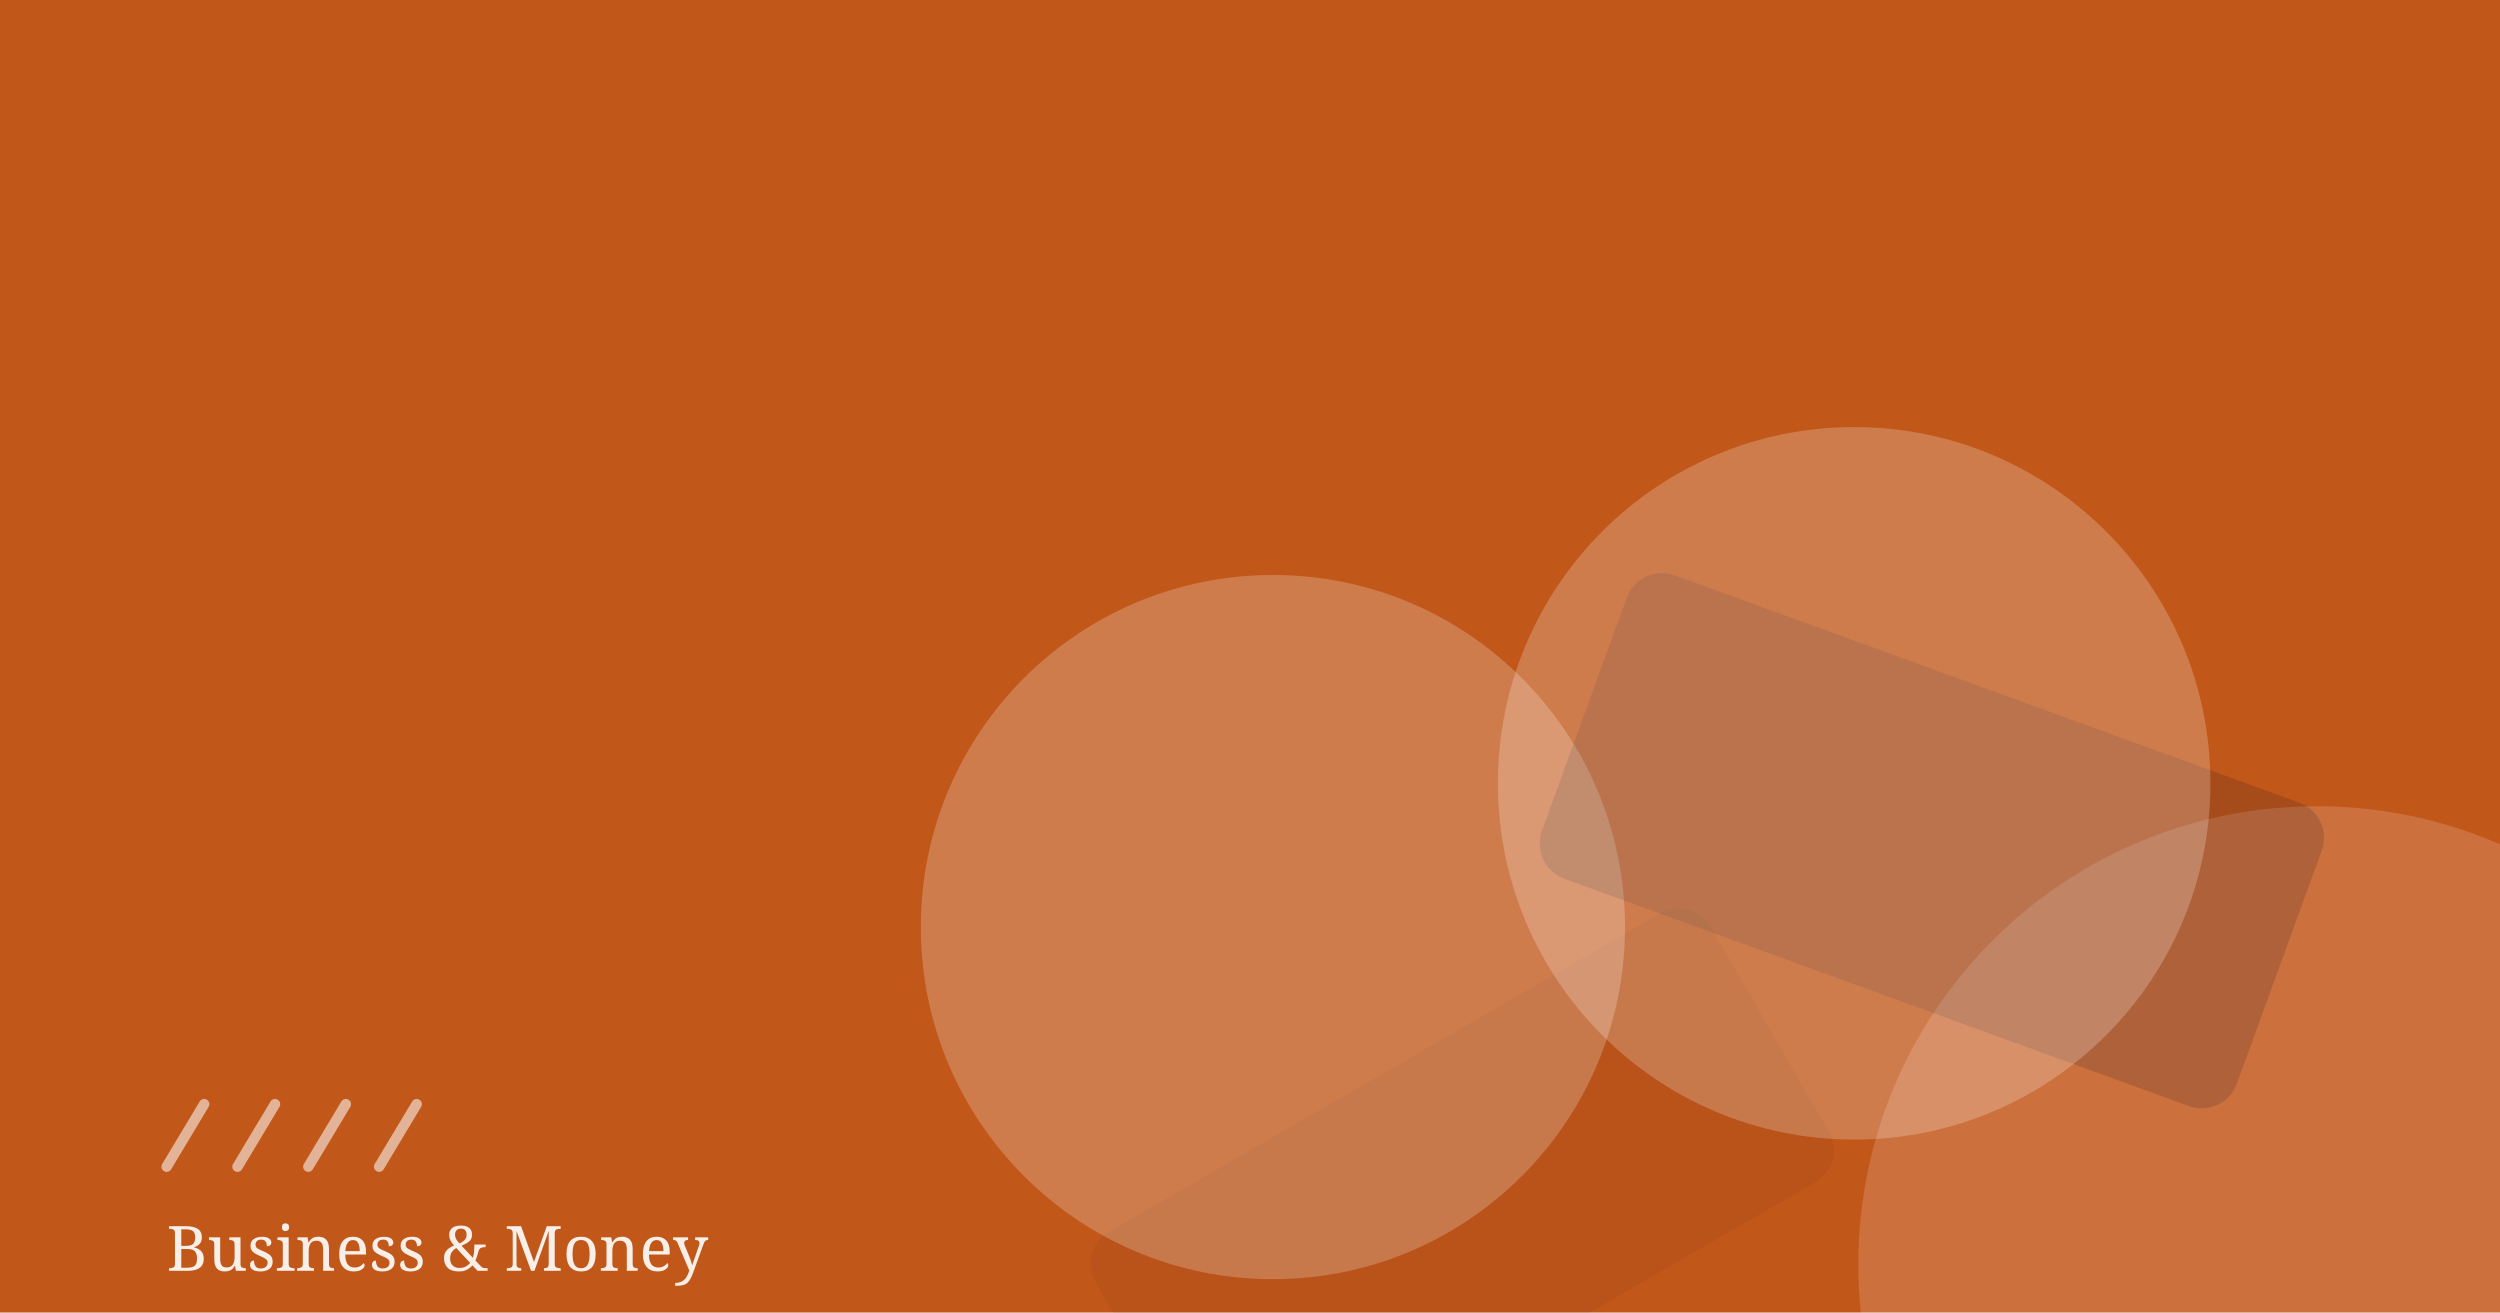
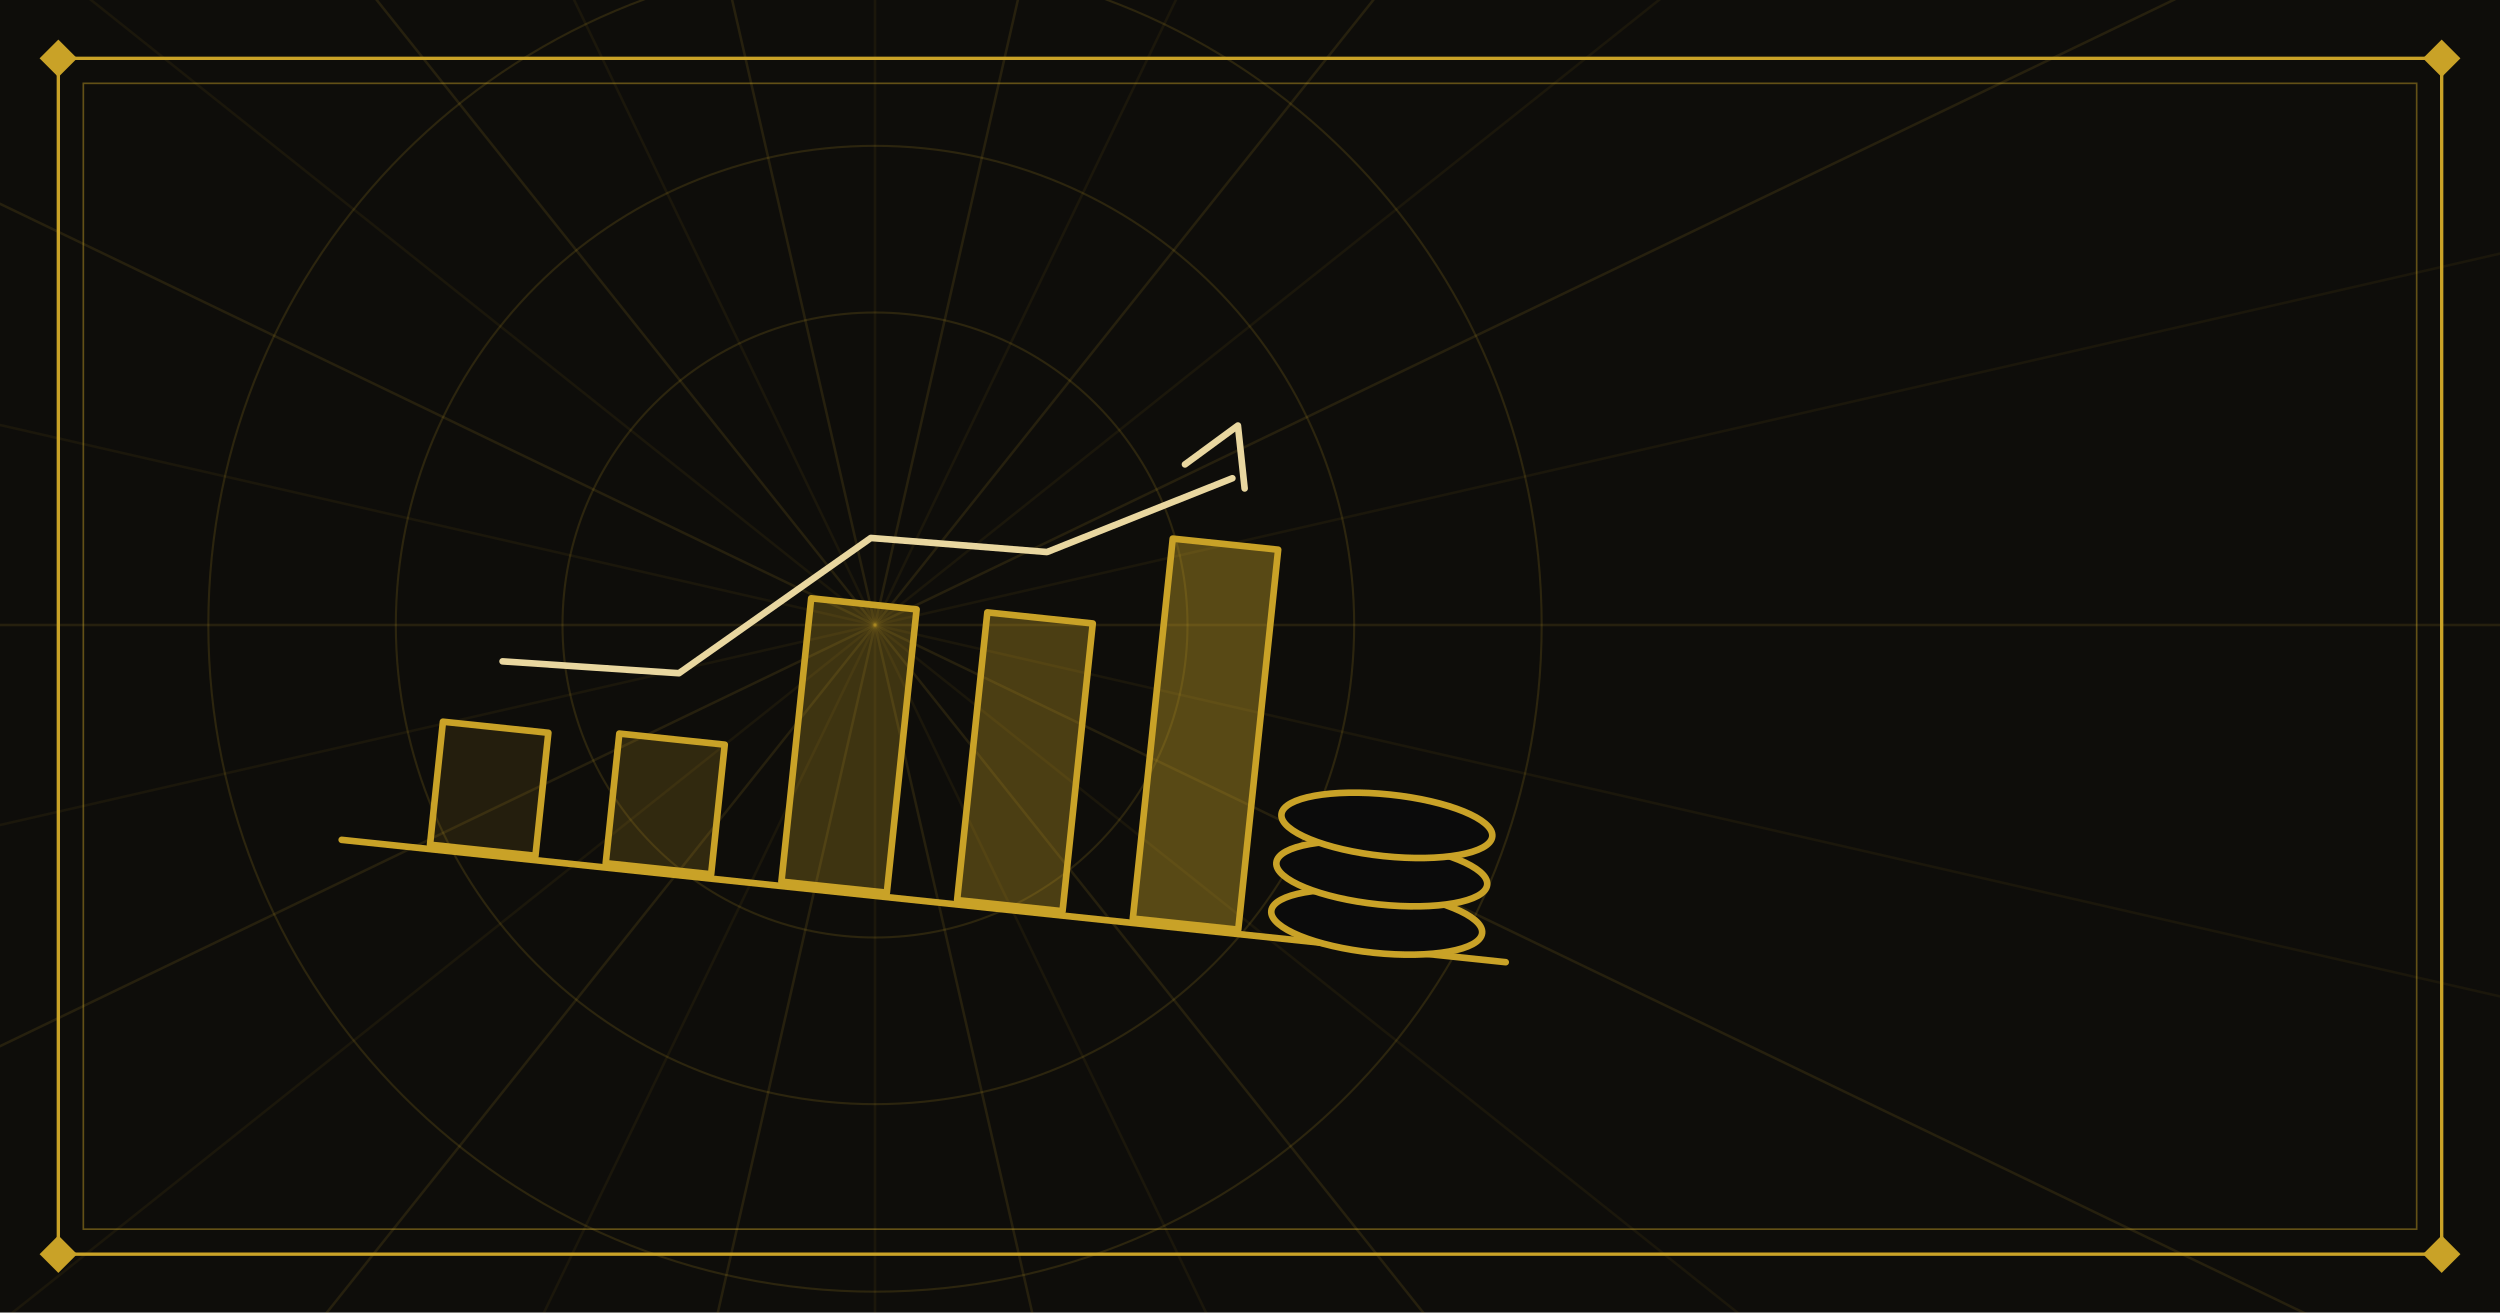
<svg xmlns="http://www.w3.org/2000/svg" viewBox="0 0 1200 630" width="1200" height="630">
-   <rect width="1200" height="630" fill="#C2571A" />
-   <circle cx="1112" cy="607" r="220" fill="#ffffff" fill-opacity="0.16" />
-   <rect x="517" y="600" width="341" height="149" rx="18" transform="rotate(-30 517 600)" fill="#0b1020" fill-opacity="0.05" />
-   <circle cx="611" cy="445" r="169" fill="#ffffff" fill-opacity="0.22" />
-   <rect x="1226" y="249" width="101" height="44" rx="18" transform="rotate(-22 1226 249)" fill="#0b1020" fill-opacity="0.15" />
-   <rect x="787" y="270" width="355" height="155" rx="18" transform="rotate(20 787 270)" fill="#0b1020" fill-opacity="0.15" />
-   <rect x="260" y="651" width="309" height="135" rx="18" transform="rotate(33 260 651)" fill="#0b1020" fill-opacity="0.11" />
-   <circle cx="890" cy="376" r="171" fill="#ffffff" fill-opacity="0.22" />
-   <line x1="80" y1="560" x2="98" y2="530" stroke="#ffffff" stroke-opacity="0.55" stroke-width="5" stroke-linecap="round" />
-   <line x1="114" y1="560" x2="132" y2="530" stroke="#ffffff" stroke-opacity="0.55" stroke-width="5" stroke-linecap="round" />
-   <line x1="148" y1="560" x2="166" y2="530" stroke="#ffffff" stroke-opacity="0.55" stroke-width="5" stroke-linecap="round" />
-   <line x1="182" y1="560" x2="200" y2="530" stroke="#ffffff" stroke-opacity="0.55" stroke-width="5" stroke-linecap="round" />
-   <text x="80" y="610" font-family="Georgia, serif" font-size="30" fill="#ffffff" fill-opacity="0.9">Business &amp; Money</text>
+   <rect width="1200" height="630" fill="#0E0D0A" />
+   <line x1="420" y1="300" x2="1820" y2="300" stroke="#C9A227" stroke-opacity="0.13" stroke-width="1.2" />
+   <line x1="420" y1="300" x2="1785" y2="612" stroke="#C9A227" stroke-opacity="0.07" stroke-width="1.2" />
+   <line x1="420" y1="300" x2="1681" y2="907" stroke="#C9A227" stroke-opacity="0.13" stroke-width="1.2" />
+   <line x1="420" y1="300" x2="1515" y2="1173" stroke="#C9A227" stroke-opacity="0.07" stroke-width="1.2" />
+   <line x1="420" y1="300" x2="1293" y2="1395" stroke="#C9A227" stroke-opacity="0.13" stroke-width="1.2" />
+   <line x1="420" y1="300" x2="1027" y2="1561" stroke="#C9A227" stroke-opacity="0.07" stroke-width="1.2" />
+   <line x1="420" y1="300" x2="732" y2="1665" stroke="#C9A227" stroke-opacity="0.13" stroke-width="1.2" />
+   <line x1="420" y1="300" x2="420" y2="1700" stroke="#C9A227" stroke-opacity="0.07" stroke-width="1.2" />
+   <line x1="420" y1="300" x2="108" y2="1665" stroke="#C9A227" stroke-opacity="0.13" stroke-width="1.2" />
+   <line x1="420" y1="300" x2="-187" y2="1561" stroke="#C9A227" stroke-opacity="0.07" stroke-width="1.2" />
+   <line x1="420" y1="300" x2="-453" y2="1395" stroke="#C9A227" stroke-opacity="0.13" stroke-width="1.2" />
+   <line x1="420" y1="300" x2="-675" y2="1173" stroke="#C9A227" stroke-opacity="0.07" stroke-width="1.2" />
+   <line x1="420" y1="300" x2="-841" y2="907" stroke="#C9A227" stroke-opacity="0.13" stroke-width="1.2" />
+   <line x1="420" y1="300" x2="-945" y2="612" stroke="#C9A227" stroke-opacity="0.07" stroke-width="1.2" />
+   <line x1="420" y1="300" x2="-980" y2="300" stroke="#C9A227" stroke-opacity="0.13" stroke-width="1.2" />
+   <line x1="420" y1="300" x2="-945" y2="-12" stroke="#C9A227" stroke-opacity="0.07" stroke-width="1.2" />
+   <line x1="420" y1="300" x2="-841" y2="-307" stroke="#C9A227" stroke-opacity="0.13" stroke-width="1.2" />
+   <line x1="420" y1="300" x2="-675" y2="-573" stroke="#C9A227" stroke-opacity="0.07" stroke-width="1.2" />
+   <line x1="420" y1="300" x2="-453" y2="-795" stroke="#C9A227" stroke-opacity="0.13" stroke-width="1.2" />
+   <line x1="420" y1="300" x2="-187" y2="-961" stroke="#C9A227" stroke-opacity="0.07" stroke-width="1.2" />
+   <line x1="420" y1="300" x2="108" y2="-1065" stroke="#C9A227" stroke-opacity="0.13" stroke-width="1.2" />
+   <line x1="420" y1="300" x2="420" y2="-1100" stroke="#C9A227" stroke-opacity="0.07" stroke-width="1.2" />
+   <line x1="420" y1="300" x2="732" y2="-1065" stroke="#C9A227" stroke-opacity="0.13" stroke-width="1.2" />
+   <line x1="420" y1="300" x2="1027" y2="-961" stroke="#C9A227" stroke-opacity="0.07" stroke-width="1.2" />
+   <line x1="420" y1="300" x2="1293" y2="-795" stroke="#C9A227" stroke-opacity="0.13" stroke-width="1.2" />
+   <line x1="420" y1="300" x2="1515" y2="-573" stroke="#C9A227" stroke-opacity="0.07" stroke-width="1.2" />
+   <line x1="420" y1="300" x2="1681" y2="-307" stroke="#C9A227" stroke-opacity="0.13" stroke-width="1.2" />
+   <line x1="420" y1="300" x2="1785" y2="-12" stroke="#C9A227" stroke-opacity="0.07" stroke-width="1.2" />
+   <circle cx="420" cy="300" r="150" fill="none" stroke="#C9A227" stroke-opacity="0.16" stroke-width="1" />
+   <circle cx="420" cy="300" r="230" fill="none" stroke="#C9A227" stroke-opacity="0.16" stroke-width="1" />
+   <circle cx="420" cy="300" r="320" fill="none" stroke="#C9A227" stroke-opacity="0.16" stroke-width="1" />
+   <rect x="28" y="28" width="1144" height="574" fill="none" stroke="#C9A227" stroke-width="1.6" />
+   <rect x="40" y="40" width="1120" height="550" fill="none" stroke="#C9A227" stroke-opacity="0.45" stroke-width="0.8" />
+   <path d="M28 19 L37 28 L28 37 L19 28 Z" fill="#C9A227" />
+   <path d="M1172 19 L1181 28 L1172 37 L1163 28 Z" fill="#C9A227" />
+   <path d="M28 593 L37 602 L28 611 L19 602 Z" fill="#C9A227" />
+   <path d="M1172 593 L1181 602 L1172 611 L1163 602 Z" fill="#C9A227" />
+   <g transform="translate(420 300) rotate(6) scale(1.06)" fill="none" stroke="#C9A227" stroke-width="3" stroke-linecap="round" stroke-linejoin="round">
+     <line x1="-230" y1="122" x2="300" y2="122" />
+     <rect x="-190" y="64" width="48" height="56" fill="#C9A227" fill-opacity="0.12" />
+     <rect x="-110" y="61" width="48" height="59" fill="#C9A227" fill-opacity="0.19" />
+     <rect x="-30" y="-9" width="48" height="129" fill="#C9A227" fill-opacity="0.26" />
+     <rect x="50" y="-11" width="48" height="131" fill="#C9A227" fill-opacity="0.33" />
+     <rect x="130" y="-53" width="48" height="173" fill="#C9A227" fill-opacity="0.40" />
+     <polyline points="-166,34 -86,31 -6,-39 74,-41 154,-83" stroke="#E9D7A0" stroke-width="3" />
+     <path d="M132 -87 L154 -107 L160 -79" stroke="#E9D7A0" stroke-width="3" />
+     <ellipse cx="240" cy="110" rx="48" ry="14" fill="#0b0b0b" />
+     <ellipse cx="240" cy="88" rx="48" ry="14" fill="#0b0b0b" />
+     <ellipse cx="240" cy="66" rx="48" ry="14" fill="#0b0b0b" />
+   </g>
</svg>
